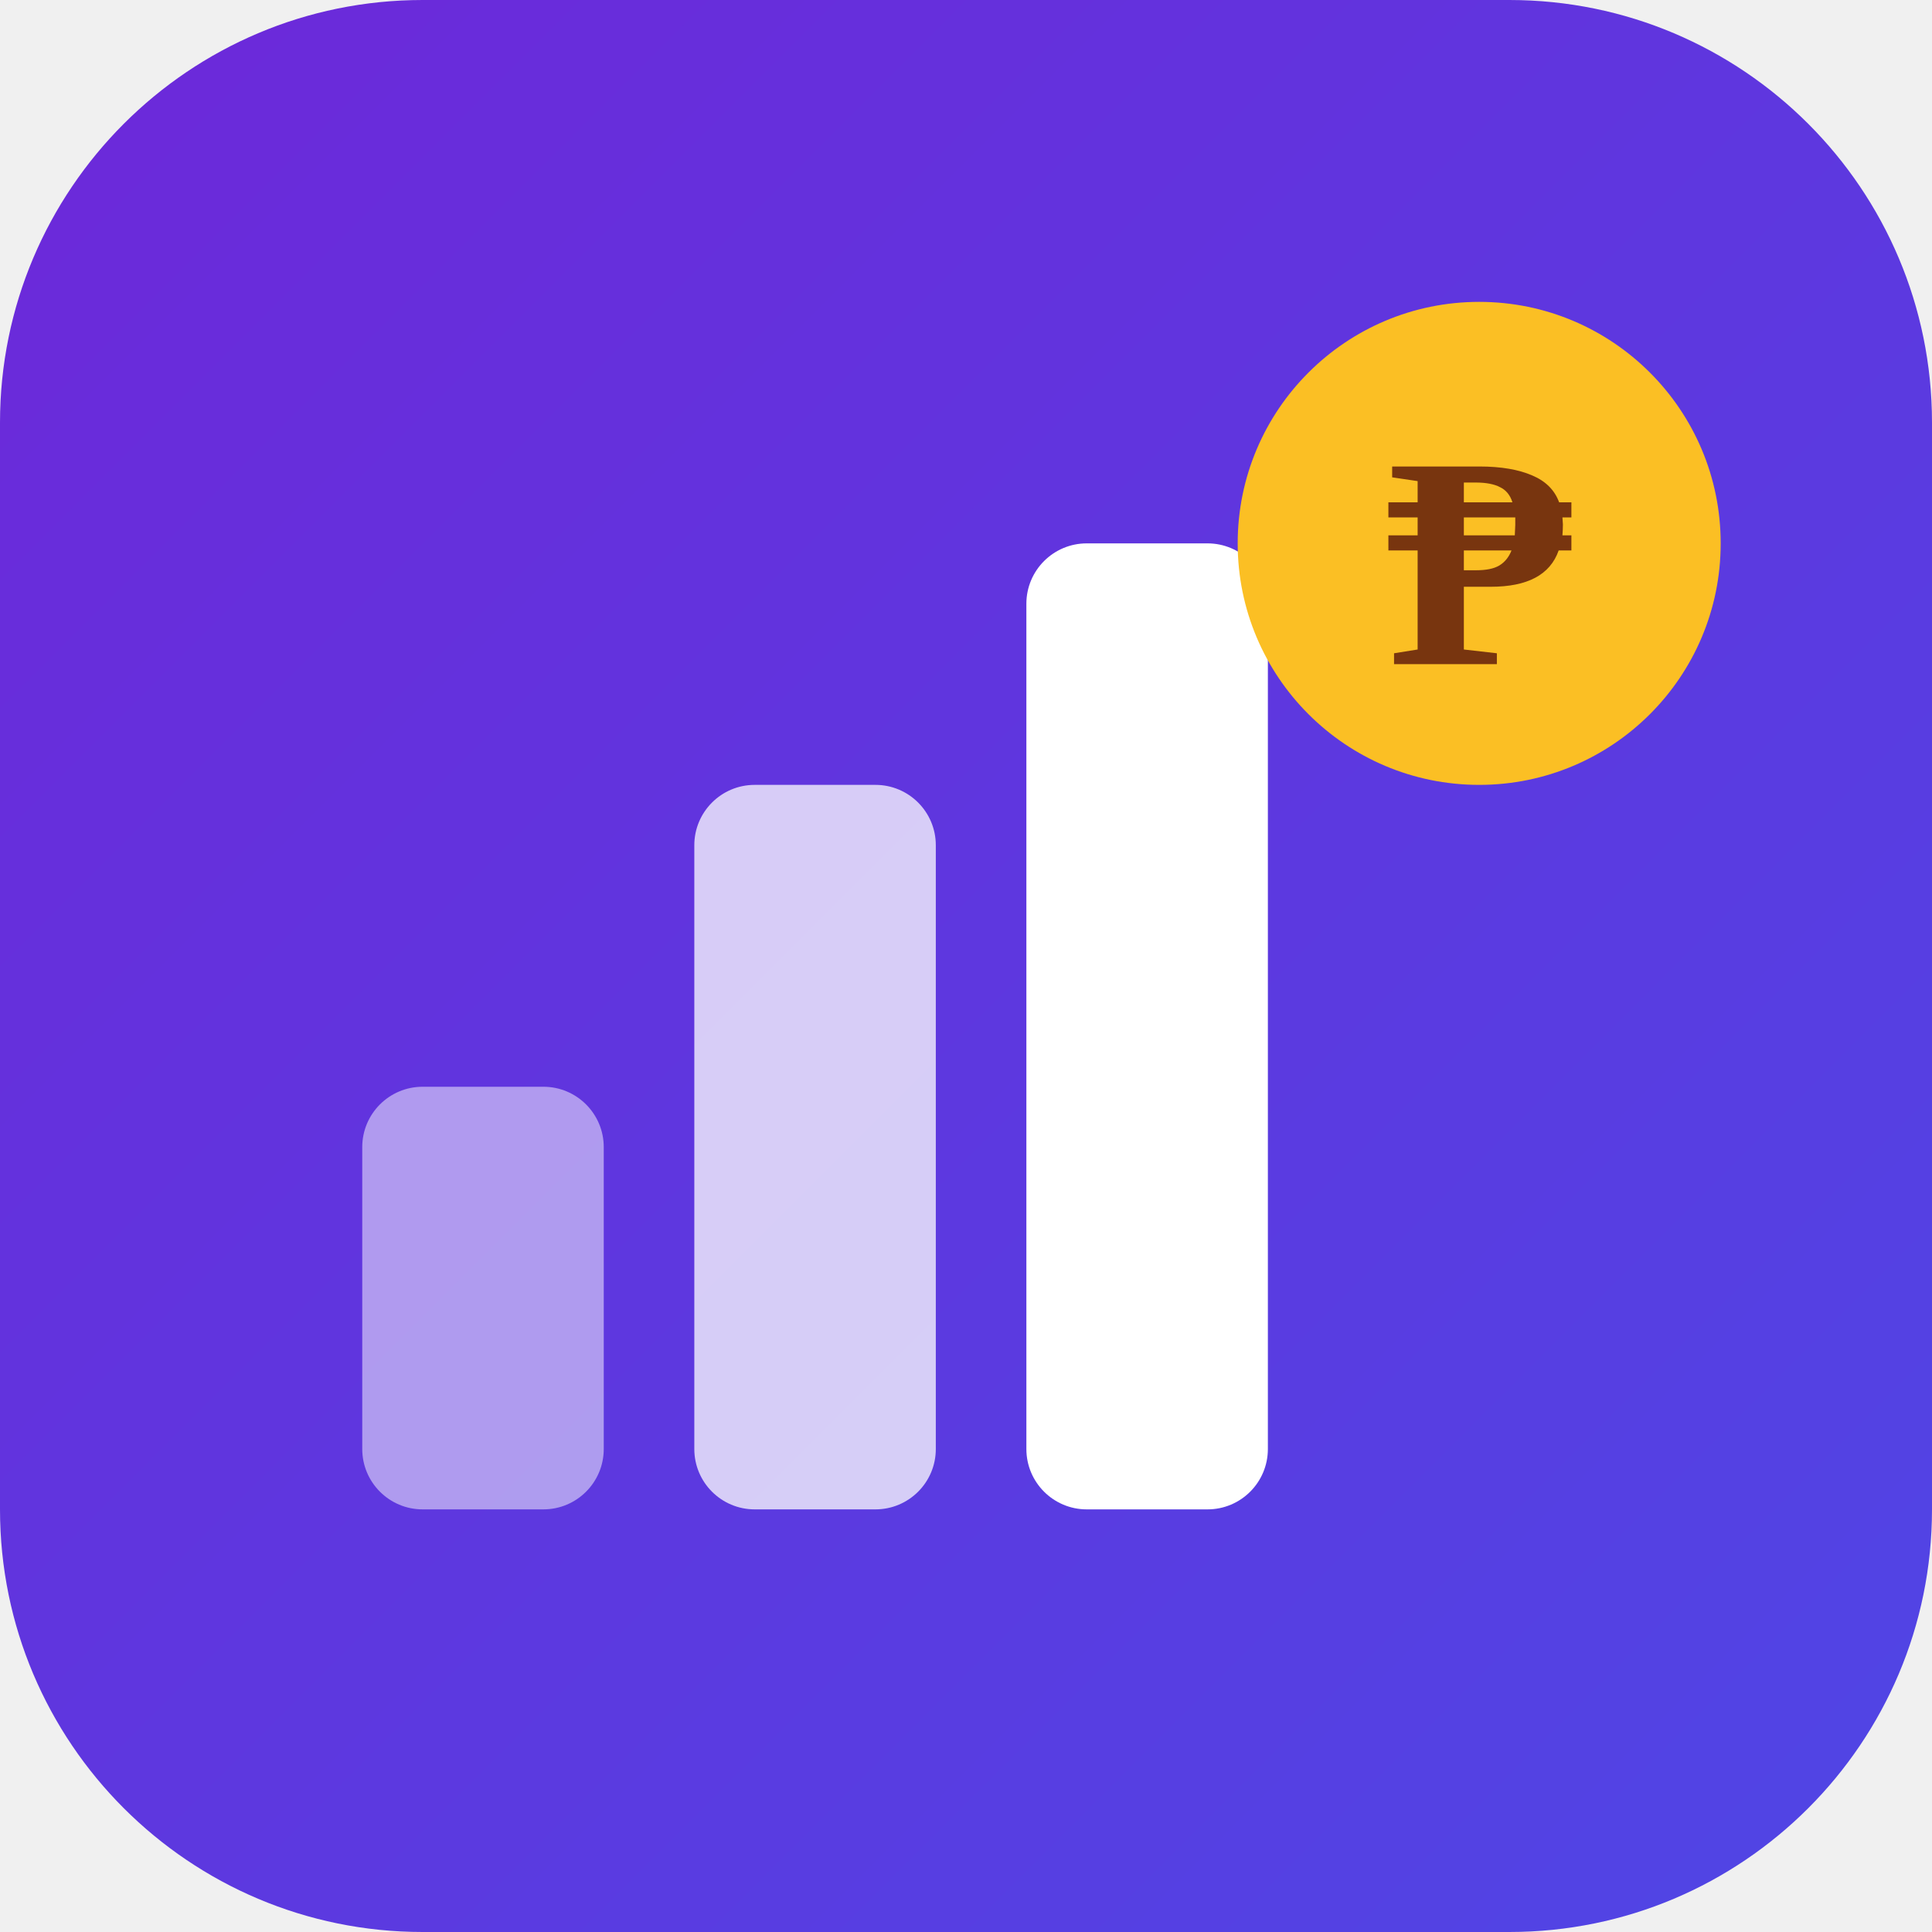
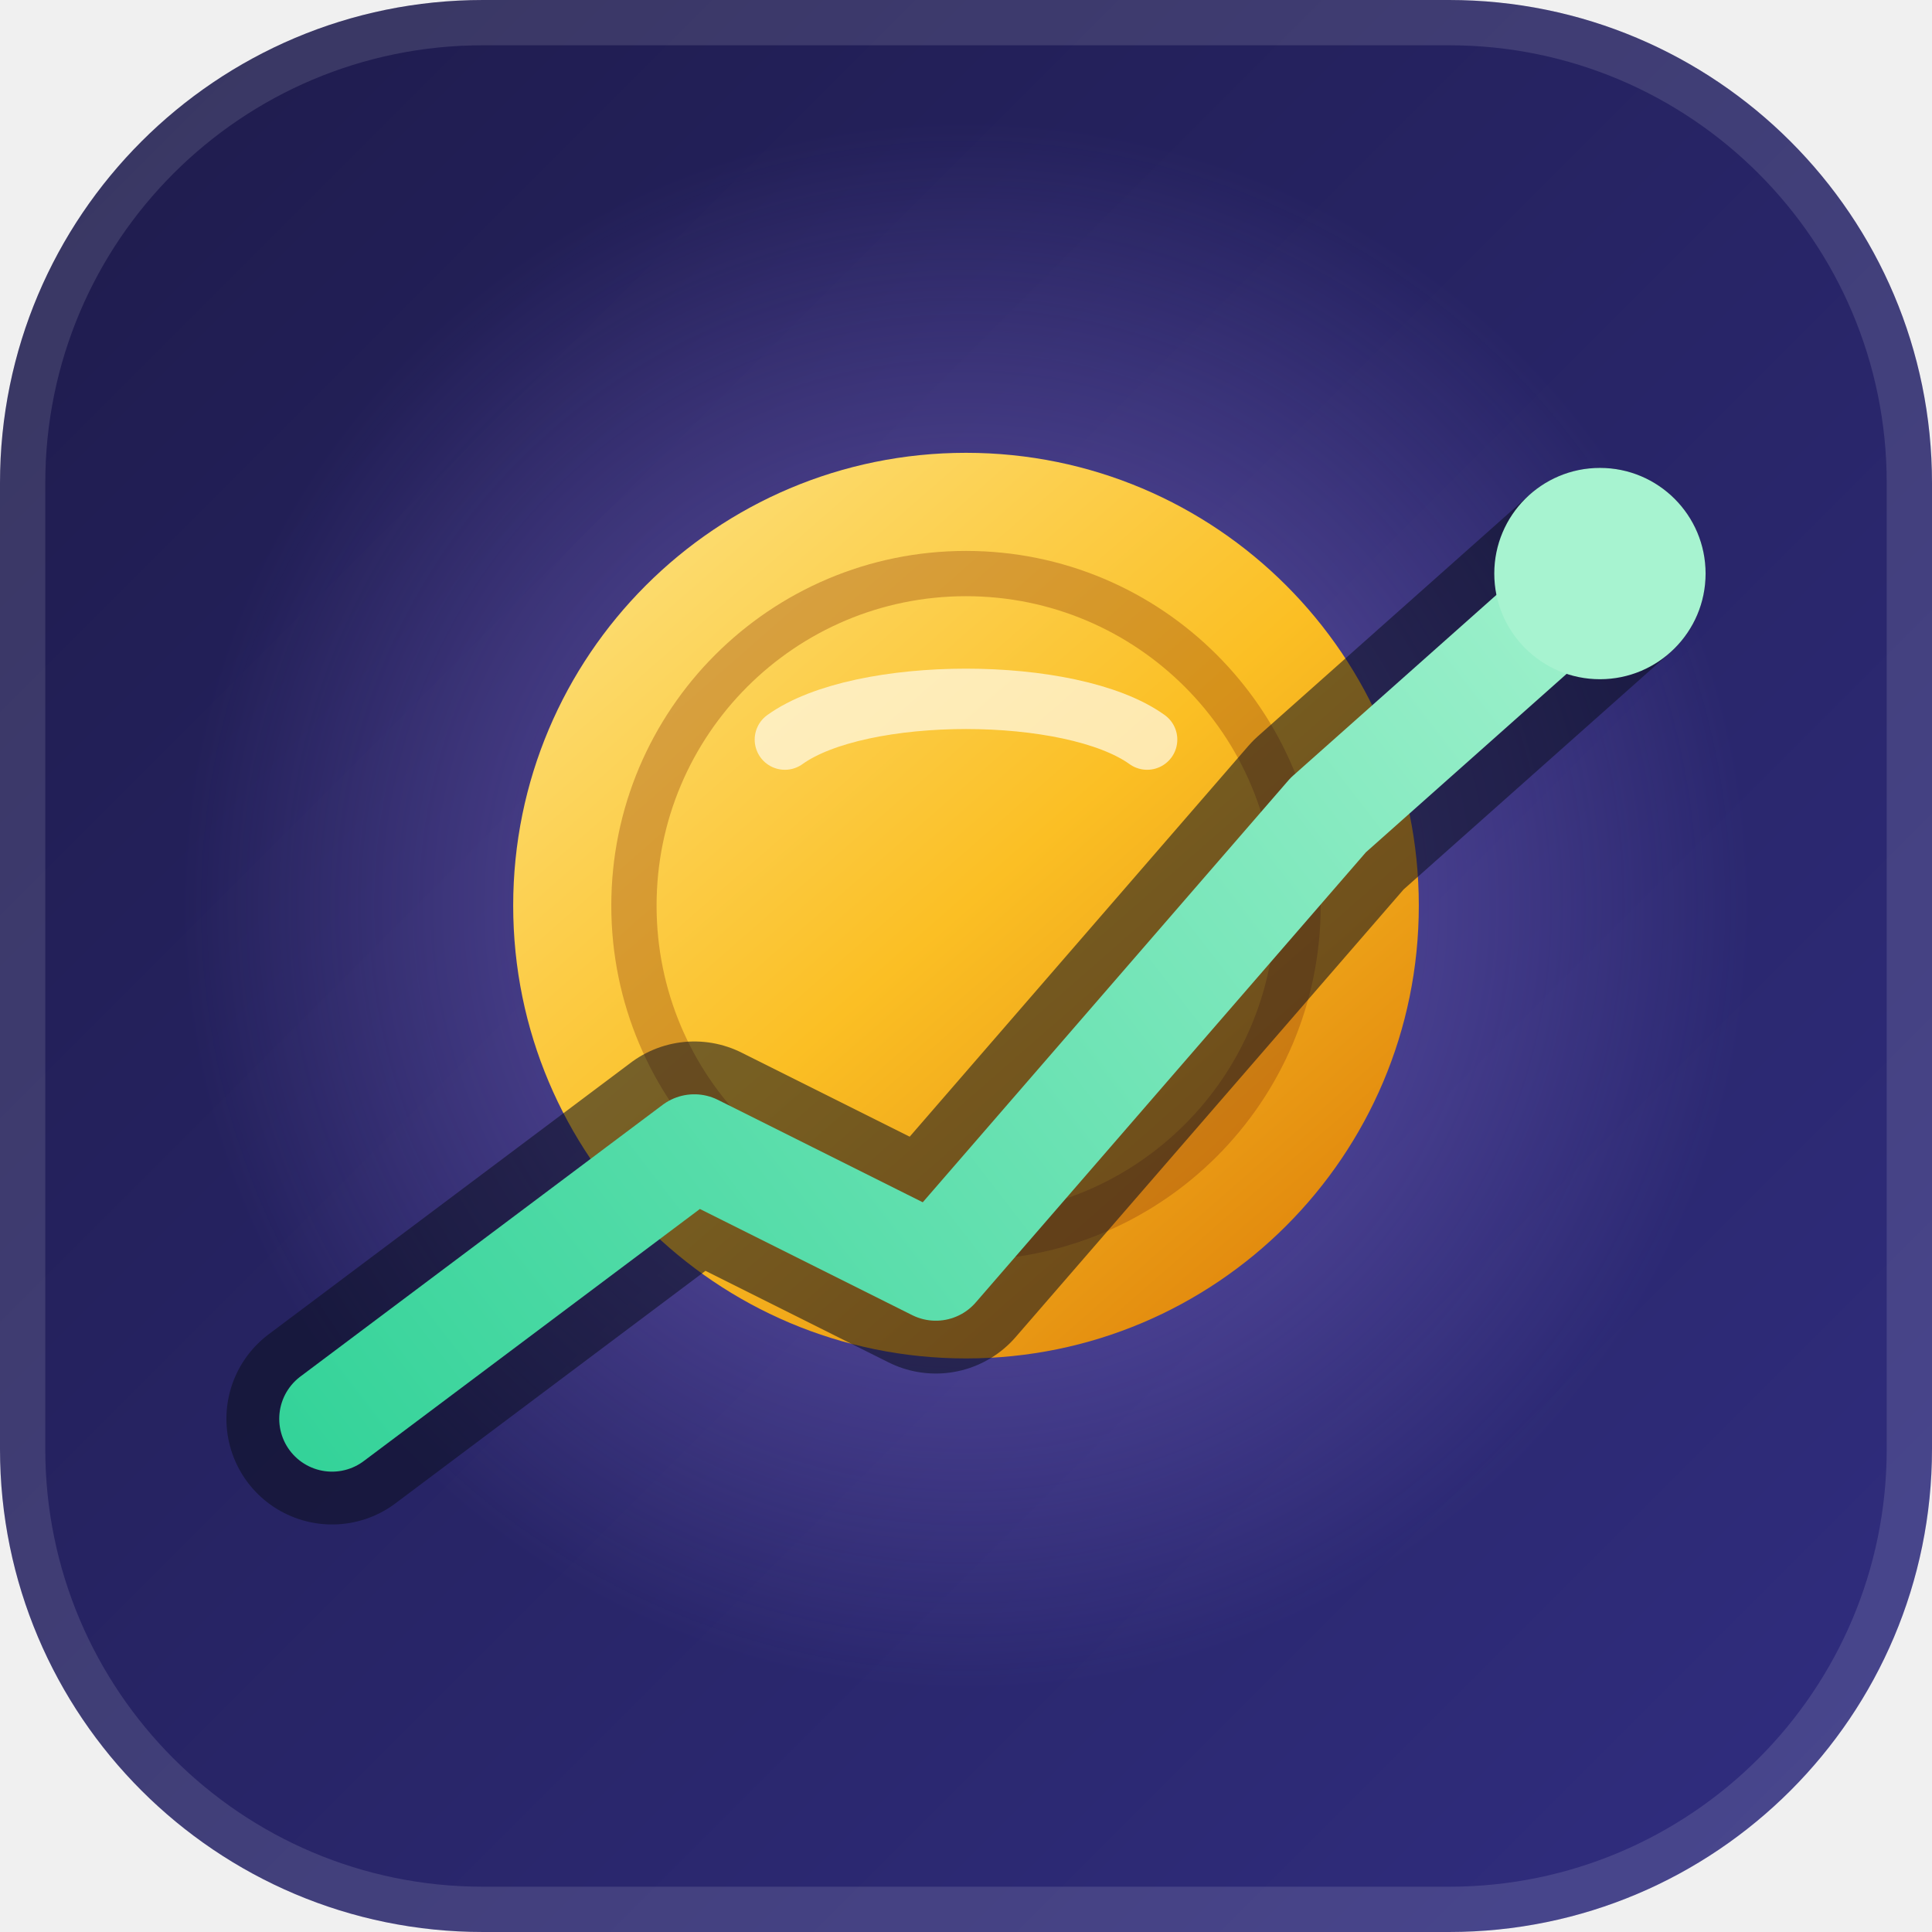
<svg xmlns="http://www.w3.org/2000/svg" viewBox="0 0 64 64" fill="none">
-   <rect width="64" height="64" rx="14" fill="url(#bg)" />
  <defs>
-     <linearGradient id="bg" x1="0" y1="0" x2="64" y2="64" gradientUnits="userSpaceOnUse">
-       <stop offset="0%" stop-color="#6d28d9" />
-       <stop offset="100%" stop-color="#4f46e5" />
+     <linearGradient id="tile" x1="0" y1="0" x2="64" y2="64" gradientUnits="userSpaceOnUse">
+       <stop offset="0" stop-color="#1e1b4b" />
+       <stop offset="1" stop-color="#312e81" />
+     </linearGradient>
+     <radialGradient id="glow" cx="32" cy="30" r="26" gradientUnits="userSpaceOnUse">
+       <stop offset="0" stop-color="#a78bfa" stop-opacity="0.55" />
+       <stop offset="1" stop-color="#a78bfa" stop-opacity="0" />
+     </radialGradient>
+     <linearGradient id="coin" x1="18" y1="14" x2="46" y2="46" gradientUnits="userSpaceOnUse">
+       <stop offset="0" stop-color="#fde68a" />
+       <stop offset="0.5" stop-color="#fbbf24" />
+       <stop offset="1" stop-color="#d97706" />
+     </linearGradient>
+     <linearGradient id="line" x1="10" y1="48" x2="54" y2="14" gradientUnits="userSpaceOnUse">
+       <stop offset="0" stop-color="#34d399" />
+       <stop offset="1" stop-color="#a7f3d0" />
    </linearGradient>
  </defs>
-   <rect x="12" y="36" width="8" height="14" rx="2" fill="white" opacity="0.5" />
-   <rect x="23" y="26" width="8" height="24" rx="2" fill="white" opacity="0.75" />
-   <rect x="34" y="18" width="8" height="32" rx="2" fill="white" />
-   <circle cx="49" cy="18" r="8" fill="#fbbf24" />
-   <text x="49" y="22" text-anchor="middle" font-size="10" font-weight="bold" fill="#78350f">₱</text>
+   <rect width="64" height="64" rx="16" fill="url(#tile)" />
+   <rect width="64" height="64" rx="16" fill="url(#glow)" />
+   <rect x="0.75" y="0.75" width="62.5" height="62.5" rx="15.25" stroke="#ffffff" stroke-opacity="0.12" stroke-width="1.5" />
+   <circle cx="32" cy="30" r="15" fill="url(#coin)" />
+   <circle cx="32" cy="30" r="11" stroke="#92400e" stroke-opacity="0.35" stroke-width="1.5" />
+   <path d="M26 24.5c2.5-1.8 9.5-1.8 12 0" stroke="#fffbeb" stroke-opacity="0.7" stroke-width="2" stroke-linecap="round" />
+   <path d="M11 47 L23 38 L31 42 L44 27 L53 19" stroke="#0b1020" stroke-opacity="0.55" stroke-width="7" stroke-linecap="round" stroke-linejoin="round" />
+   <path d="M11 47 L23 38 L31 42 L44 27 L53 19" stroke="url(#line)" stroke-width="3.5" stroke-linecap="round" stroke-linejoin="round" />
+   <circle cx="53" cy="19" r="3.5" fill="#a7f3d0" />
</svg>
